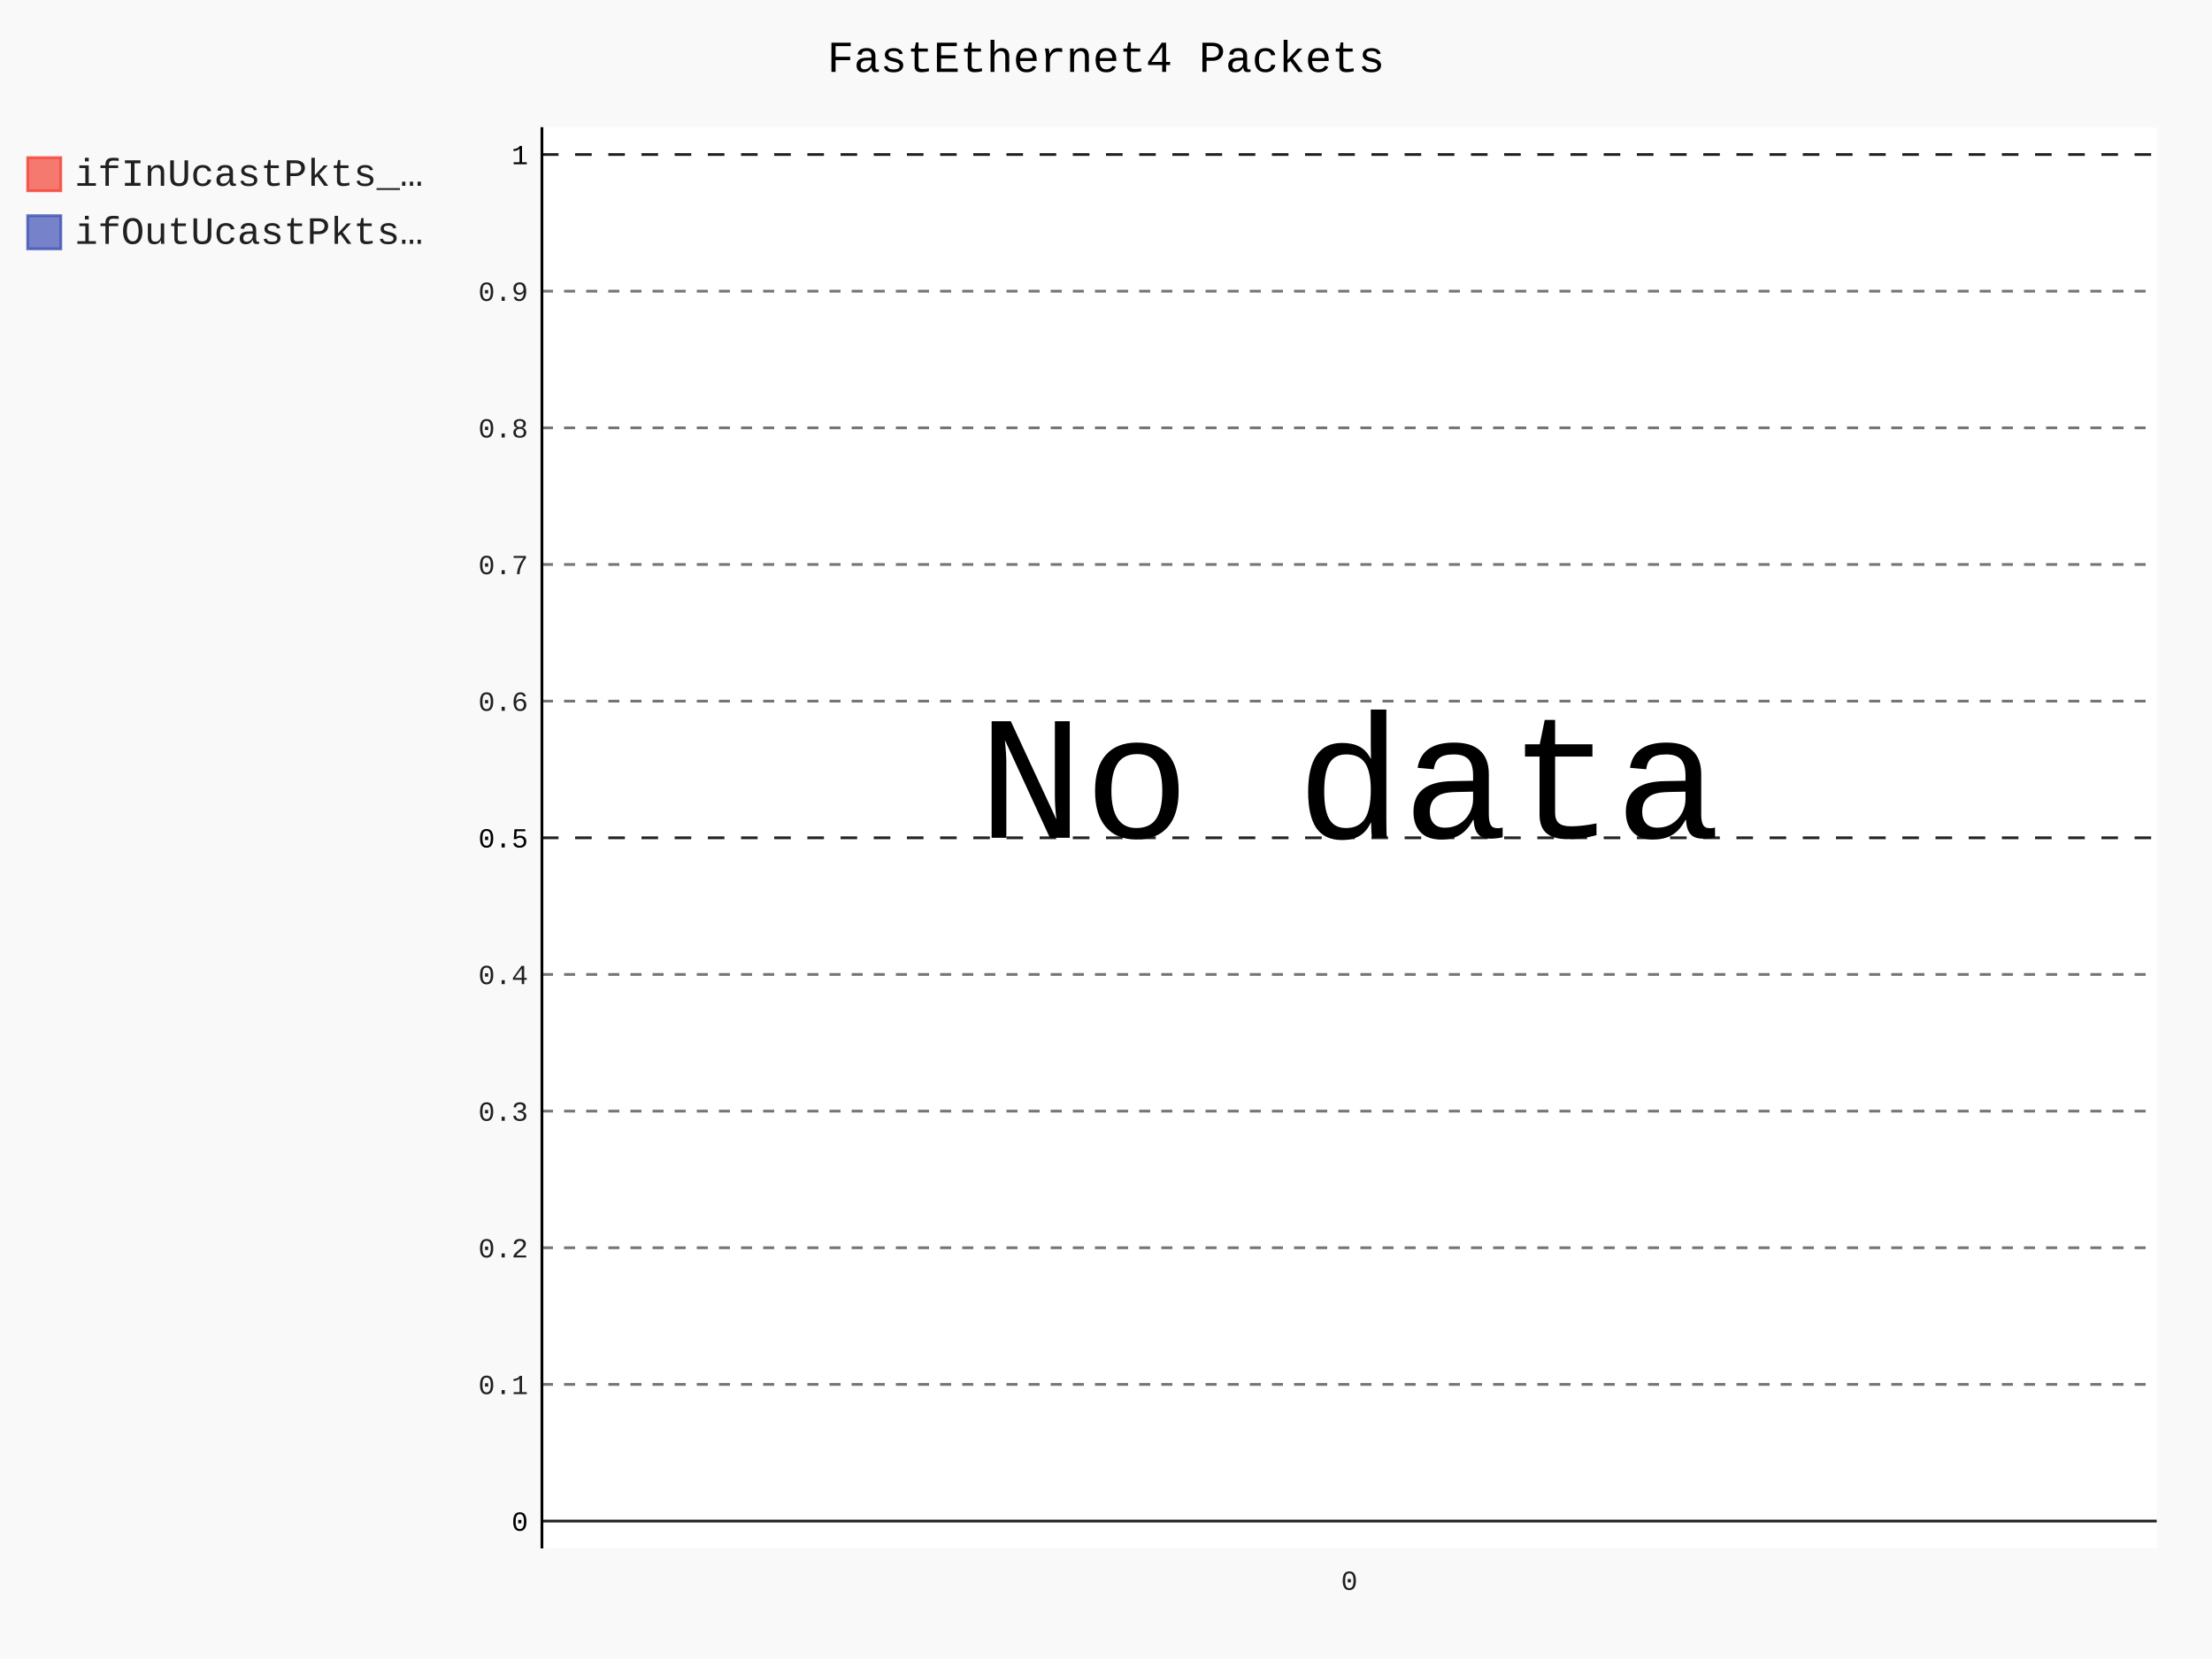
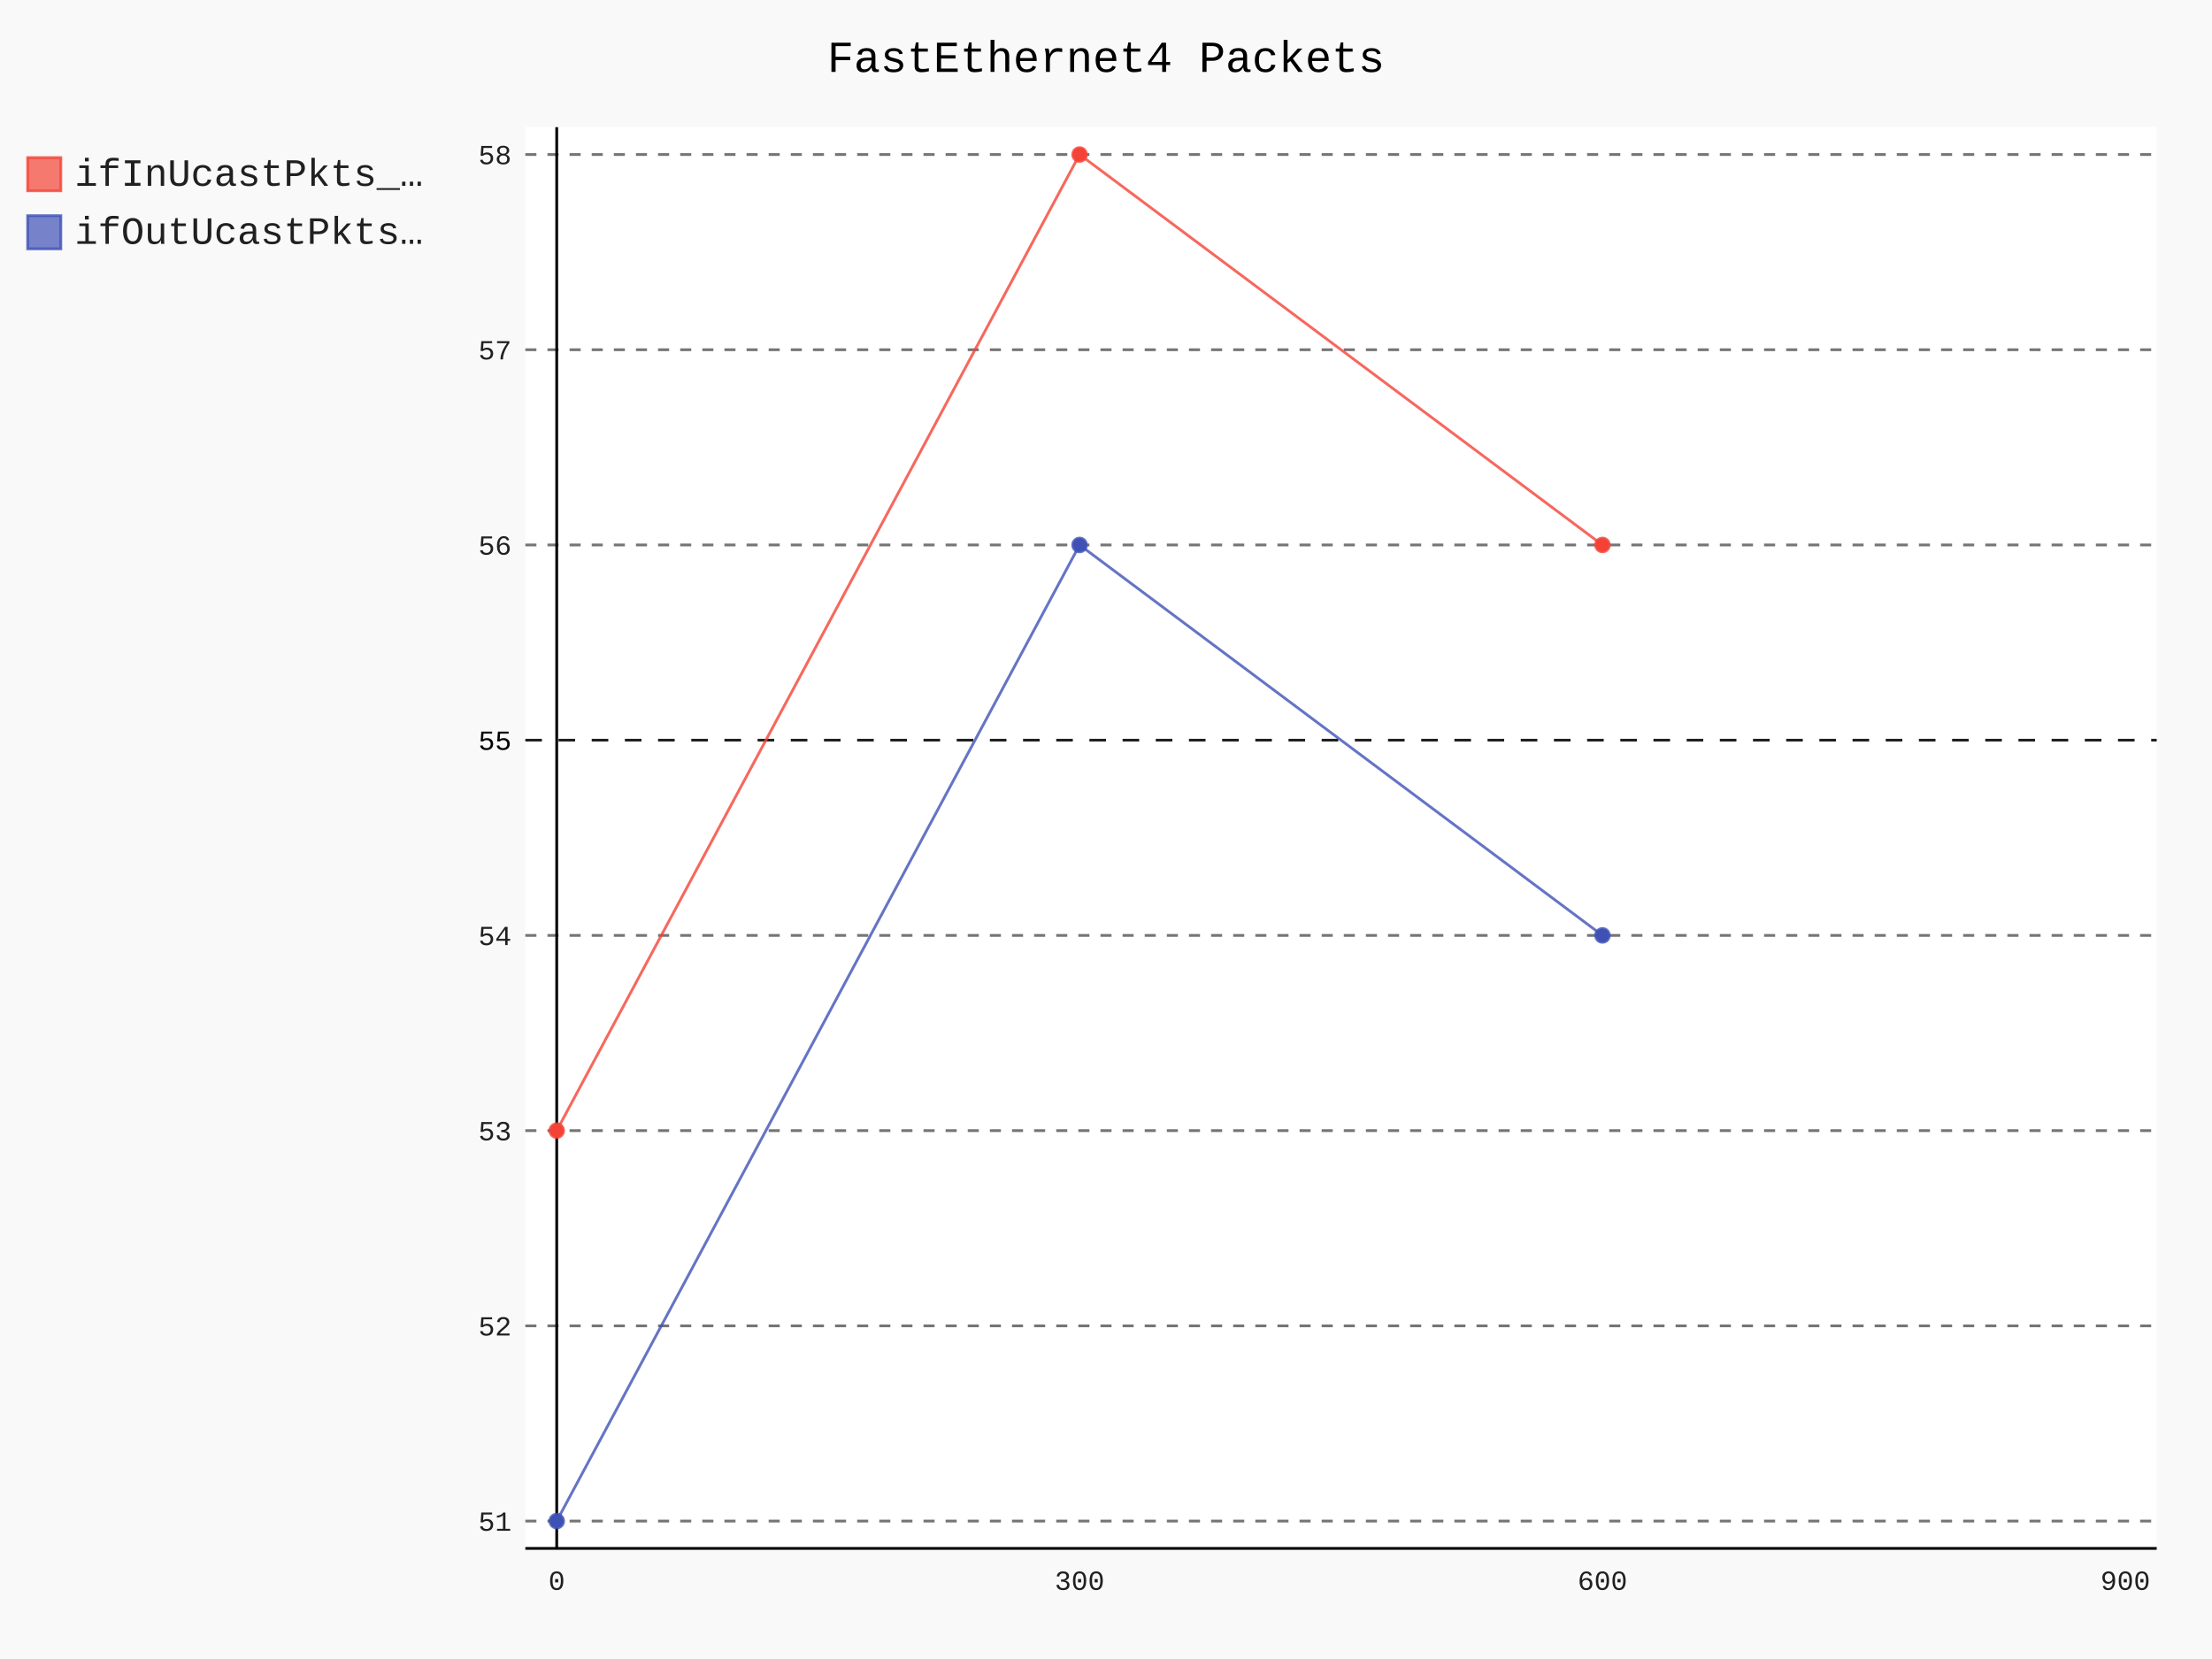
- <svg xmlns="http://www.w3.org/2000/svg" id="chart-22e9d8f2-bfc0-4c8b-9335-db7d16bb6934" class="pygal-chart" viewBox="0 0 800 600">
+ <svg xmlns="http://www.w3.org/2000/svg" id="chart-fd2f908e-9040-4389-bbcc-366772185476" class="pygal-chart" viewBox="0 0 800 600">
  <defs>
-     <style type="text/css">#chart-22e9d8f2-bfc0-4c8b-9335-db7d16bb6934{-webkit-user-select:none;-webkit-font-smoothing:antialiased;font-family:Consolas,"Liberation Mono",Menlo,Courier,monospace}#chart-22e9d8f2-bfc0-4c8b-9335-db7d16bb6934 .title{font-family:Consolas,"Liberation Mono",Menlo,Courier,monospace;font-size:16px}#chart-22e9d8f2-bfc0-4c8b-9335-db7d16bb6934 .legends .legend text{font-family:Consolas,"Liberation Mono",Menlo,Courier,monospace;font-size:14px}#chart-22e9d8f2-bfc0-4c8b-9335-db7d16bb6934 .axis text{font-family:Consolas,"Liberation Mono",Menlo,Courier,monospace;font-size:10px}#chart-22e9d8f2-bfc0-4c8b-9335-db7d16bb6934 .axis text.major{font-family:Consolas,"Liberation Mono",Menlo,Courier,monospace;font-size:10px}#chart-22e9d8f2-bfc0-4c8b-9335-db7d16bb6934 .text-overlay text.value{font-family:Consolas,"Liberation Mono",Menlo,Courier,monospace;font-size:16px}#chart-22e9d8f2-bfc0-4c8b-9335-db7d16bb6934 .text-overlay text.label{font-family:Consolas,"Liberation Mono",Menlo,Courier,monospace;font-size:10px}#chart-22e9d8f2-bfc0-4c8b-9335-db7d16bb6934 .tooltip{font-family:Consolas,"Liberation Mono",Menlo,Courier,monospace;font-size:14px}#chart-22e9d8f2-bfc0-4c8b-9335-db7d16bb6934 text.no_data{font-family:Consolas,"Liberation Mono",Menlo,Courier,monospace;font-size:64px}
- #chart-22e9d8f2-bfc0-4c8b-9335-db7d16bb6934{background-color:rgba(249,249,249,1)}#chart-22e9d8f2-bfc0-4c8b-9335-db7d16bb6934 path,#chart-22e9d8f2-bfc0-4c8b-9335-db7d16bb6934 line,#chart-22e9d8f2-bfc0-4c8b-9335-db7d16bb6934 rect,#chart-22e9d8f2-bfc0-4c8b-9335-db7d16bb6934 circle{-webkit-transition:150ms;-moz-transition:150ms;transition:150ms}#chart-22e9d8f2-bfc0-4c8b-9335-db7d16bb6934 .graph &gt; .background{fill:rgba(249,249,249,1)}#chart-22e9d8f2-bfc0-4c8b-9335-db7d16bb6934 .plot &gt; .background{fill:rgba(255,255,255,1)}#chart-22e9d8f2-bfc0-4c8b-9335-db7d16bb6934 .graph{fill:rgba(0,0,0,.87)}#chart-22e9d8f2-bfc0-4c8b-9335-db7d16bb6934 text.no_data{fill:rgba(0,0,0,1)}#chart-22e9d8f2-bfc0-4c8b-9335-db7d16bb6934 .title{fill:rgba(0,0,0,1)}#chart-22e9d8f2-bfc0-4c8b-9335-db7d16bb6934 .legends .legend text{fill:rgba(0,0,0,.87)}#chart-22e9d8f2-bfc0-4c8b-9335-db7d16bb6934 .legends .legend:hover text{fill:rgba(0,0,0,1)}#chart-22e9d8f2-bfc0-4c8b-9335-db7d16bb6934 .axis .line{stroke:rgba(0,0,0,1)}#chart-22e9d8f2-bfc0-4c8b-9335-db7d16bb6934 .axis .guide.line{stroke:rgba(0,0,0,.54)}#chart-22e9d8f2-bfc0-4c8b-9335-db7d16bb6934 .axis .major.line{stroke:rgba(0,0,0,.87)}#chart-22e9d8f2-bfc0-4c8b-9335-db7d16bb6934 .axis text.major{fill:rgba(0,0,0,1)}#chart-22e9d8f2-bfc0-4c8b-9335-db7d16bb6934 .axis.y .guides:hover .guide.line,#chart-22e9d8f2-bfc0-4c8b-9335-db7d16bb6934 .line-graph .axis.x .guides:hover .guide.line,#chart-22e9d8f2-bfc0-4c8b-9335-db7d16bb6934 .stackedline-graph .axis.x .guides:hover .guide.line,#chart-22e9d8f2-bfc0-4c8b-9335-db7d16bb6934 .xy-graph .axis.x .guides:hover .guide.line{stroke:rgba(0,0,0,1)}#chart-22e9d8f2-bfc0-4c8b-9335-db7d16bb6934 .axis .guides:hover text{fill:rgba(0,0,0,1)}#chart-22e9d8f2-bfc0-4c8b-9335-db7d16bb6934 .reactive{fill-opacity:.7;stroke-opacity:.8}#chart-22e9d8f2-bfc0-4c8b-9335-db7d16bb6934 .ci{stroke:rgba(0,0,0,.87)}#chart-22e9d8f2-bfc0-4c8b-9335-db7d16bb6934 .reactive.active,#chart-22e9d8f2-bfc0-4c8b-9335-db7d16bb6934 .active .reactive{fill-opacity:.8;stroke-opacity:.9;stroke-width:4}#chart-22e9d8f2-bfc0-4c8b-9335-db7d16bb6934 .ci .reactive.active{stroke-width:1.5}#chart-22e9d8f2-bfc0-4c8b-9335-db7d16bb6934 .series text{fill:rgba(0,0,0,1)}#chart-22e9d8f2-bfc0-4c8b-9335-db7d16bb6934 .tooltip rect{fill:rgba(255,255,255,1);stroke:rgba(0,0,0,1);-webkit-transition:opacity 150ms;-moz-transition:opacity 150ms;transition:opacity 150ms}#chart-22e9d8f2-bfc0-4c8b-9335-db7d16bb6934 .tooltip .label{fill:rgba(0,0,0,.87)}#chart-22e9d8f2-bfc0-4c8b-9335-db7d16bb6934 .tooltip .label{fill:rgba(0,0,0,.87)}#chart-22e9d8f2-bfc0-4c8b-9335-db7d16bb6934 .tooltip .legend{font-size:.8em;fill:rgba(0,0,0,.54)}#chart-22e9d8f2-bfc0-4c8b-9335-db7d16bb6934 .tooltip .x_label{font-size:.6em;fill:rgba(0,0,0,1)}#chart-22e9d8f2-bfc0-4c8b-9335-db7d16bb6934 .tooltip .xlink{font-size:.5em;text-decoration:underline}#chart-22e9d8f2-bfc0-4c8b-9335-db7d16bb6934 .tooltip .value{font-size:1.5em}#chart-22e9d8f2-bfc0-4c8b-9335-db7d16bb6934 .bound{font-size:.5em}#chart-22e9d8f2-bfc0-4c8b-9335-db7d16bb6934 .max-value{font-size:.75em;fill:rgba(0,0,0,.54)}#chart-22e9d8f2-bfc0-4c8b-9335-db7d16bb6934 .map-element{fill:rgba(255,255,255,1);stroke:rgba(0,0,0,.54) !important}#chart-22e9d8f2-bfc0-4c8b-9335-db7d16bb6934 .map-element .reactive{fill-opacity:inherit;stroke-opacity:inherit}#chart-22e9d8f2-bfc0-4c8b-9335-db7d16bb6934 .color-0,#chart-22e9d8f2-bfc0-4c8b-9335-db7d16bb6934 .color-0 a:visited{stroke:#F44336;fill:#F44336}#chart-22e9d8f2-bfc0-4c8b-9335-db7d16bb6934 .color-1,#chart-22e9d8f2-bfc0-4c8b-9335-db7d16bb6934 .color-1 a:visited{stroke:#3F51B5;fill:#3F51B5}#chart-22e9d8f2-bfc0-4c8b-9335-db7d16bb6934 .text-overlay .color-0 text{fill:black}#chart-22e9d8f2-bfc0-4c8b-9335-db7d16bb6934 .text-overlay .color-1 text{fill:black}
- #chart-22e9d8f2-bfc0-4c8b-9335-db7d16bb6934 text.no_data{text-anchor:middle}#chart-22e9d8f2-bfc0-4c8b-9335-db7d16bb6934 .guide.line{fill:none}#chart-22e9d8f2-bfc0-4c8b-9335-db7d16bb6934 .centered{text-anchor:middle}#chart-22e9d8f2-bfc0-4c8b-9335-db7d16bb6934 .title{text-anchor:middle}#chart-22e9d8f2-bfc0-4c8b-9335-db7d16bb6934 .legends .legend text{fill-opacity:1}#chart-22e9d8f2-bfc0-4c8b-9335-db7d16bb6934 .axis.x text{text-anchor:middle}#chart-22e9d8f2-bfc0-4c8b-9335-db7d16bb6934 .axis.x:not(.web) text[transform]{text-anchor:start}#chart-22e9d8f2-bfc0-4c8b-9335-db7d16bb6934 .axis.x:not(.web) text[transform].backwards{text-anchor:end}#chart-22e9d8f2-bfc0-4c8b-9335-db7d16bb6934 .axis.y text{text-anchor:end}#chart-22e9d8f2-bfc0-4c8b-9335-db7d16bb6934 .axis.y text[transform].backwards{text-anchor:start}#chart-22e9d8f2-bfc0-4c8b-9335-db7d16bb6934 .axis.y2 text{text-anchor:start}#chart-22e9d8f2-bfc0-4c8b-9335-db7d16bb6934 .axis.y2 text[transform].backwards{text-anchor:end}#chart-22e9d8f2-bfc0-4c8b-9335-db7d16bb6934 .axis .guide.line{stroke-dasharray:4,4}#chart-22e9d8f2-bfc0-4c8b-9335-db7d16bb6934 .axis .major.guide.line{stroke-dasharray:6,6}#chart-22e9d8f2-bfc0-4c8b-9335-db7d16bb6934 .horizontal .axis.y .guide.line,#chart-22e9d8f2-bfc0-4c8b-9335-db7d16bb6934 .horizontal .axis.y2 .guide.line,#chart-22e9d8f2-bfc0-4c8b-9335-db7d16bb6934 .vertical .axis.x .guide.line{opacity:0}#chart-22e9d8f2-bfc0-4c8b-9335-db7d16bb6934 .horizontal .axis.always_show .guide.line,#chart-22e9d8f2-bfc0-4c8b-9335-db7d16bb6934 .vertical .axis.always_show .guide.line{opacity:1 !important}#chart-22e9d8f2-bfc0-4c8b-9335-db7d16bb6934 .axis.y .guides:hover .guide.line,#chart-22e9d8f2-bfc0-4c8b-9335-db7d16bb6934 .axis.y2 .guides:hover .guide.line,#chart-22e9d8f2-bfc0-4c8b-9335-db7d16bb6934 .axis.x .guides:hover .guide.line{opacity:1}#chart-22e9d8f2-bfc0-4c8b-9335-db7d16bb6934 .axis .guides:hover text{opacity:1}#chart-22e9d8f2-bfc0-4c8b-9335-db7d16bb6934 .nofill{fill:none}#chart-22e9d8f2-bfc0-4c8b-9335-db7d16bb6934 .subtle-fill{fill-opacity:.2}#chart-22e9d8f2-bfc0-4c8b-9335-db7d16bb6934 .dot{stroke-width:1px;fill-opacity:1}#chart-22e9d8f2-bfc0-4c8b-9335-db7d16bb6934 .dot.active{stroke-width:5px}#chart-22e9d8f2-bfc0-4c8b-9335-db7d16bb6934 .dot.negative{fill:transparent}#chart-22e9d8f2-bfc0-4c8b-9335-db7d16bb6934 text,#chart-22e9d8f2-bfc0-4c8b-9335-db7d16bb6934 tspan{stroke:none !important}#chart-22e9d8f2-bfc0-4c8b-9335-db7d16bb6934 .series text.active{opacity:1}#chart-22e9d8f2-bfc0-4c8b-9335-db7d16bb6934 .tooltip rect{fill-opacity:.95;stroke-width:.5}#chart-22e9d8f2-bfc0-4c8b-9335-db7d16bb6934 .tooltip text{fill-opacity:1}#chart-22e9d8f2-bfc0-4c8b-9335-db7d16bb6934 .showable{visibility:hidden}#chart-22e9d8f2-bfc0-4c8b-9335-db7d16bb6934 .showable.shown{visibility:visible}#chart-22e9d8f2-bfc0-4c8b-9335-db7d16bb6934 .gauge-background{fill:rgba(229,229,229,1);stroke:none}#chart-22e9d8f2-bfc0-4c8b-9335-db7d16bb6934 .bg-lines{stroke:rgba(249,249,249,1);stroke-width:2px}</style>
+     <style type="text/css">#chart-fd2f908e-9040-4389-bbcc-366772185476{-webkit-user-select:none;-webkit-font-smoothing:antialiased;font-family:Consolas,"Liberation Mono",Menlo,Courier,monospace}#chart-fd2f908e-9040-4389-bbcc-366772185476 .title{font-family:Consolas,"Liberation Mono",Menlo,Courier,monospace;font-size:16px}#chart-fd2f908e-9040-4389-bbcc-366772185476 .legends .legend text{font-family:Consolas,"Liberation Mono",Menlo,Courier,monospace;font-size:14px}#chart-fd2f908e-9040-4389-bbcc-366772185476 .axis text{font-family:Consolas,"Liberation Mono",Menlo,Courier,monospace;font-size:10px}#chart-fd2f908e-9040-4389-bbcc-366772185476 .axis text.major{font-family:Consolas,"Liberation Mono",Menlo,Courier,monospace;font-size:10px}#chart-fd2f908e-9040-4389-bbcc-366772185476 .text-overlay text.value{font-family:Consolas,"Liberation Mono",Menlo,Courier,monospace;font-size:16px}#chart-fd2f908e-9040-4389-bbcc-366772185476 .text-overlay text.label{font-family:Consolas,"Liberation Mono",Menlo,Courier,monospace;font-size:10px}#chart-fd2f908e-9040-4389-bbcc-366772185476 .tooltip{font-family:Consolas,"Liberation Mono",Menlo,Courier,monospace;font-size:14px}#chart-fd2f908e-9040-4389-bbcc-366772185476 text.no_data{font-family:Consolas,"Liberation Mono",Menlo,Courier,monospace;font-size:64px}
+ #chart-fd2f908e-9040-4389-bbcc-366772185476{background-color:rgba(249,249,249,1)}#chart-fd2f908e-9040-4389-bbcc-366772185476 path,#chart-fd2f908e-9040-4389-bbcc-366772185476 line,#chart-fd2f908e-9040-4389-bbcc-366772185476 rect,#chart-fd2f908e-9040-4389-bbcc-366772185476 circle{-webkit-transition:150ms;-moz-transition:150ms;transition:150ms}#chart-fd2f908e-9040-4389-bbcc-366772185476 .graph &gt; .background{fill:rgba(249,249,249,1)}#chart-fd2f908e-9040-4389-bbcc-366772185476 .plot &gt; .background{fill:rgba(255,255,255,1)}#chart-fd2f908e-9040-4389-bbcc-366772185476 .graph{fill:rgba(0,0,0,.87)}#chart-fd2f908e-9040-4389-bbcc-366772185476 text.no_data{fill:rgba(0,0,0,1)}#chart-fd2f908e-9040-4389-bbcc-366772185476 .title{fill:rgba(0,0,0,1)}#chart-fd2f908e-9040-4389-bbcc-366772185476 .legends .legend text{fill:rgba(0,0,0,.87)}#chart-fd2f908e-9040-4389-bbcc-366772185476 .legends .legend:hover text{fill:rgba(0,0,0,1)}#chart-fd2f908e-9040-4389-bbcc-366772185476 .axis .line{stroke:rgba(0,0,0,1)}#chart-fd2f908e-9040-4389-bbcc-366772185476 .axis .guide.line{stroke:rgba(0,0,0,.54)}#chart-fd2f908e-9040-4389-bbcc-366772185476 .axis .major.line{stroke:rgba(0,0,0,.87)}#chart-fd2f908e-9040-4389-bbcc-366772185476 .axis text.major{fill:rgba(0,0,0,1)}#chart-fd2f908e-9040-4389-bbcc-366772185476 .axis.y .guides:hover .guide.line,#chart-fd2f908e-9040-4389-bbcc-366772185476 .line-graph .axis.x .guides:hover .guide.line,#chart-fd2f908e-9040-4389-bbcc-366772185476 .stackedline-graph .axis.x .guides:hover .guide.line,#chart-fd2f908e-9040-4389-bbcc-366772185476 .xy-graph .axis.x .guides:hover .guide.line{stroke:rgba(0,0,0,1)}#chart-fd2f908e-9040-4389-bbcc-366772185476 .axis .guides:hover text{fill:rgba(0,0,0,1)}#chart-fd2f908e-9040-4389-bbcc-366772185476 .reactive{fill-opacity:.7;stroke-opacity:.8}#chart-fd2f908e-9040-4389-bbcc-366772185476 .ci{stroke:rgba(0,0,0,.87)}#chart-fd2f908e-9040-4389-bbcc-366772185476 .reactive.active,#chart-fd2f908e-9040-4389-bbcc-366772185476 .active .reactive{fill-opacity:.8;stroke-opacity:.9;stroke-width:4}#chart-fd2f908e-9040-4389-bbcc-366772185476 .ci .reactive.active{stroke-width:1.5}#chart-fd2f908e-9040-4389-bbcc-366772185476 .series text{fill:rgba(0,0,0,1)}#chart-fd2f908e-9040-4389-bbcc-366772185476 .tooltip rect{fill:rgba(255,255,255,1);stroke:rgba(0,0,0,1);-webkit-transition:opacity 150ms;-moz-transition:opacity 150ms;transition:opacity 150ms}#chart-fd2f908e-9040-4389-bbcc-366772185476 .tooltip .label{fill:rgba(0,0,0,.87)}#chart-fd2f908e-9040-4389-bbcc-366772185476 .tooltip .label{fill:rgba(0,0,0,.87)}#chart-fd2f908e-9040-4389-bbcc-366772185476 .tooltip .legend{font-size:.8em;fill:rgba(0,0,0,.54)}#chart-fd2f908e-9040-4389-bbcc-366772185476 .tooltip .x_label{font-size:.6em;fill:rgba(0,0,0,1)}#chart-fd2f908e-9040-4389-bbcc-366772185476 .tooltip .xlink{font-size:.5em;text-decoration:underline}#chart-fd2f908e-9040-4389-bbcc-366772185476 .tooltip .value{font-size:1.5em}#chart-fd2f908e-9040-4389-bbcc-366772185476 .bound{font-size:.5em}#chart-fd2f908e-9040-4389-bbcc-366772185476 .max-value{font-size:.75em;fill:rgba(0,0,0,.54)}#chart-fd2f908e-9040-4389-bbcc-366772185476 .map-element{fill:rgba(255,255,255,1);stroke:rgba(0,0,0,.54) !important}#chart-fd2f908e-9040-4389-bbcc-366772185476 .map-element .reactive{fill-opacity:inherit;stroke-opacity:inherit}#chart-fd2f908e-9040-4389-bbcc-366772185476 .color-0,#chart-fd2f908e-9040-4389-bbcc-366772185476 .color-0 a:visited{stroke:#F44336;fill:#F44336}#chart-fd2f908e-9040-4389-bbcc-366772185476 .color-1,#chart-fd2f908e-9040-4389-bbcc-366772185476 .color-1 a:visited{stroke:#3F51B5;fill:#3F51B5}#chart-fd2f908e-9040-4389-bbcc-366772185476 .text-overlay .color-0 text{fill:black}#chart-fd2f908e-9040-4389-bbcc-366772185476 .text-overlay .color-1 text{fill:black}
+ #chart-fd2f908e-9040-4389-bbcc-366772185476 text.no_data{text-anchor:middle}#chart-fd2f908e-9040-4389-bbcc-366772185476 .guide.line{fill:none}#chart-fd2f908e-9040-4389-bbcc-366772185476 .centered{text-anchor:middle}#chart-fd2f908e-9040-4389-bbcc-366772185476 .title{text-anchor:middle}#chart-fd2f908e-9040-4389-bbcc-366772185476 .legends .legend text{fill-opacity:1}#chart-fd2f908e-9040-4389-bbcc-366772185476 .axis.x text{text-anchor:middle}#chart-fd2f908e-9040-4389-bbcc-366772185476 .axis.x:not(.web) text[transform]{text-anchor:start}#chart-fd2f908e-9040-4389-bbcc-366772185476 .axis.x:not(.web) text[transform].backwards{text-anchor:end}#chart-fd2f908e-9040-4389-bbcc-366772185476 .axis.y text{text-anchor:end}#chart-fd2f908e-9040-4389-bbcc-366772185476 .axis.y text[transform].backwards{text-anchor:start}#chart-fd2f908e-9040-4389-bbcc-366772185476 .axis.y2 text{text-anchor:start}#chart-fd2f908e-9040-4389-bbcc-366772185476 .axis.y2 text[transform].backwards{text-anchor:end}#chart-fd2f908e-9040-4389-bbcc-366772185476 .axis .guide.line{stroke-dasharray:4,4}#chart-fd2f908e-9040-4389-bbcc-366772185476 .axis .major.guide.line{stroke-dasharray:6,6}#chart-fd2f908e-9040-4389-bbcc-366772185476 .horizontal .axis.y .guide.line,#chart-fd2f908e-9040-4389-bbcc-366772185476 .horizontal .axis.y2 .guide.line,#chart-fd2f908e-9040-4389-bbcc-366772185476 .vertical .axis.x .guide.line{opacity:0}#chart-fd2f908e-9040-4389-bbcc-366772185476 .horizontal .axis.always_show .guide.line,#chart-fd2f908e-9040-4389-bbcc-366772185476 .vertical .axis.always_show .guide.line{opacity:1 !important}#chart-fd2f908e-9040-4389-bbcc-366772185476 .axis.y .guides:hover .guide.line,#chart-fd2f908e-9040-4389-bbcc-366772185476 .axis.y2 .guides:hover .guide.line,#chart-fd2f908e-9040-4389-bbcc-366772185476 .axis.x .guides:hover .guide.line{opacity:1}#chart-fd2f908e-9040-4389-bbcc-366772185476 .axis .guides:hover text{opacity:1}#chart-fd2f908e-9040-4389-bbcc-366772185476 .nofill{fill:none}#chart-fd2f908e-9040-4389-bbcc-366772185476 .subtle-fill{fill-opacity:.2}#chart-fd2f908e-9040-4389-bbcc-366772185476 .dot{stroke-width:1px;fill-opacity:1}#chart-fd2f908e-9040-4389-bbcc-366772185476 .dot.active{stroke-width:5px}#chart-fd2f908e-9040-4389-bbcc-366772185476 .dot.negative{fill:transparent}#chart-fd2f908e-9040-4389-bbcc-366772185476 text,#chart-fd2f908e-9040-4389-bbcc-366772185476 tspan{stroke:none !important}#chart-fd2f908e-9040-4389-bbcc-366772185476 .series text.active{opacity:1}#chart-fd2f908e-9040-4389-bbcc-366772185476 .tooltip rect{fill-opacity:.95;stroke-width:.5}#chart-fd2f908e-9040-4389-bbcc-366772185476 .tooltip text{fill-opacity:1}#chart-fd2f908e-9040-4389-bbcc-366772185476 .showable{visibility:hidden}#chart-fd2f908e-9040-4389-bbcc-366772185476 .showable.shown{visibility:visible}#chart-fd2f908e-9040-4389-bbcc-366772185476 .gauge-background{fill:rgba(229,229,229,1);stroke:none}#chart-fd2f908e-9040-4389-bbcc-366772185476 .bg-lines{stroke:rgba(249,249,249,1);stroke-width:2px}</style>
  </defs>
  <g class="graph line-graph vertical">
    <rect class="background" height="600" width="800" x="0" y="0" />
-     <g class="plot" transform="translate(196, 46)">
-       <rect class="background" height="514" width="584.0" x="0" y="0" />
+     <g class="plot" transform="translate(190, 46)">
+       <rect class="background" height="514" width="590.0" x="0" y="0" />
      <g class="axis y always_show">
+         <path class="line" d="M0 514 h590" />
        <g class="guides">
-           <path class="axis major line" d="M0 504.115 h584" />
-           <text class="major" x="-5" y="507.615">0</text>
+           <path class="guide line" d="M0 504.115 h590" />
+           <text class="" x="-5" y="507.615">51</text>
        </g>
        <g class="guides">
-           <path class="guide line" d="M0 454.692 h584" />
-           <text class="" x="-5" y="458.192">0.1</text>
+           <path class="guide line" d="M0 433.511 h590" />
+           <text class="" x="-5" y="437.011">52</text>
        </g>
        <g class="guides">
-           <path class="guide line" d="M0 405.269 h584" />
-           <text class="" x="-5" y="408.769">0.2</text>
+           <path class="guide line" d="M0 362.907 h590" />
+           <text class="" x="-5" y="366.407">53</text>
        </g>
        <g class="guides">
-           <path class="guide line" d="M0 355.846 h584" />
-           <text class="" x="-5" y="359.346">0.3</text>
+           <path class="guide line" d="M0 292.302 h590" />
+           <text class="" x="-5" y="295.802">54</text>
        </g>
        <g class="guides">
-           <path class="guide line" d="M0 306.423 h584" />
-           <text class="" x="-5" y="309.923">0.4</text>
+           <path class="major guide line" d="M0 221.698 h590" />
+           <text class="major" x="-5" y="225.198">55</text>
        </g>
        <g class="guides">
-           <path class="major guide line" d="M0 257 h584" />
-           <text class="major" x="-5" y="260.5">0.5</text>
+           <path class="guide line" d="M0 151.093 h590" />
+           <text class="" x="-5" y="154.593">56</text>
        </g>
        <g class="guides">
-           <path class="guide line" d="M0 207.577 h584" />
-           <text class="" x="-5" y="211.077">0.6</text>
+           <path class="guide line" d="M0 80.489 h590" />
+           <text class="" x="-5" y="83.989">57</text>
        </g>
        <g class="guides">
-           <path class="guide line" d="M0 158.154 h584" />
-           <text class="" x="-5" y="161.654">0.7</text>
-         </g>
-         <g class="guides">
-           <path class="guide line" d="M0 108.731 h584" />
-           <text class="" x="-5" y="112.231">0.8</text>
-         </g>
-         <g class="guides">
-           <path class="guide line" d="M0 59.308 h584" />
-           <text class="" x="-5" y="62.808">0.9</text>
-         </g>
-         <g class="guides">
-           <path class="major guide line" d="M0 9.885 h584" />
-           <text class="major" x="-5" y="13.385">1</text>
+           <path class="guide line" d="M0 9.885 h590" />
+           <text class="" x="-5" y="13.385">58</text>
        </g>
      </g>
      <g class="axis x">
-         <path class="line" d="M0 0 v514" />
        <g class="guides">
-           <path class="axis guide line" d="M292 0 v514" />
-           <text class="" x="292.0" y="529.0">0</text>
+           <path class="axis line" d="M11.346 0 v514" />
+           <text class="" x="11.346" y="529.0">0</text>
        </g>
+         <g class="guides">
+           <path class="guide line" d="M200.449 0 v514" />
+           <text class="" x="200.449" y="529.0">300</text>
+         </g>
+         <g class="guides">
+           <path class="guide line" d="M389.551 0 v514" />
+           <text class="" x="389.551" y="529.0">600</text>
+         </g>
+         <g class="guides">
+           <path class="guide line" d="M578.654 0 v514" />
+           <text class="" x="578.654" y="529.0">900</text>
+         </g>
+       </g>
+       <g class="series serie-0 color-0">
+         <path class="line reactive nofill" d="M11.346 362.907 L200.449 9.885 389.551 151.093" />
+       </g>
+       <g class="series serie-1 color-1">
+         <path class="line reactive nofill" d="M11.346 504.115 L200.449 151.093 389.551 292.302" />
      </g>
    </g>
    <g class="titles">
      <text class="title plot_title" x="400.0" y="26">FastEthernet4 Packets</text>
    </g>
-     <g class="plot overlay" transform="translate(196, 46)" />
-     <g class="plot text-overlay" transform="translate(196, 46)">
-       <text class="no_data" x="292.0" y="257.0">No data</text>
+     <g class="plot overlay" transform="translate(190, 46)">
+       <g class="series serie-0 color-0">
+         <g class="dots">
+           <circle class="dot reactive tooltip-trigger" cx="11.346" cy="362.907" r="2.5" />
+         </g>
+         <g class="dots">
+           <circle class="dot reactive tooltip-trigger" cx="200.449" cy="9.885" r="2.5" />
+         </g>
+         <g class="dots">
+           <circle class="dot reactive tooltip-trigger" cx="389.551" cy="151.093" r="2.5" />
+         </g>
+       </g>
+       <g class="series serie-1 color-1">
+         <g class="dots">
+           <circle class="dot reactive tooltip-trigger" cx="11.346" cy="504.115" r="2.5" />
+         </g>
+         <g class="dots">
+           <circle class="dot reactive tooltip-trigger" cx="200.449" cy="151.093" r="2.5" />
+         </g>
+         <g class="dots">
+           <circle class="dot reactive tooltip-trigger" cx="389.551" cy="292.302" r="2.5" />
+         </g>
+       </g>
    </g>
-     <g class="plot tooltip-overlay" transform="translate(196, 46)">
+     <g class="plot text-overlay" transform="translate(190, 46)">
+       <g class="series serie-0 color-0" />
+       <g class="series serie-1 color-1" />
+     </g>
+     <g class="plot tooltip-overlay" transform="translate(190, 46)">
      <g class="tooltip" style="opacity: 0" transform="translate(0 0)">
        <rect class="tooltip-box" height="0" rx="0" ry="0" width="0" />
        <g class="text" />
      </g>
    </g>
    <g class="legends" transform="translate(10, 56)">
      <g class="legend reactive activate-serie" id="activate-serie-0">
        <rect class="color-0 reactive" height="12" width="12" x="0.0" y="1.0" />
        <text x="17.0" y="11.2">ifInUcastPkts_…</text>
      </g>
      <g class="legend reactive activate-serie" id="activate-serie-1">
        <rect class="color-1 reactive" height="12" width="12" x="0.0" y="22.0" />
        <text x="17.0" y="32.2">ifOutUcastPkts…</text>
      </g>
    </g>
    <g class="legends" transform="translate(790, 56)" />
  </g>
</svg>
